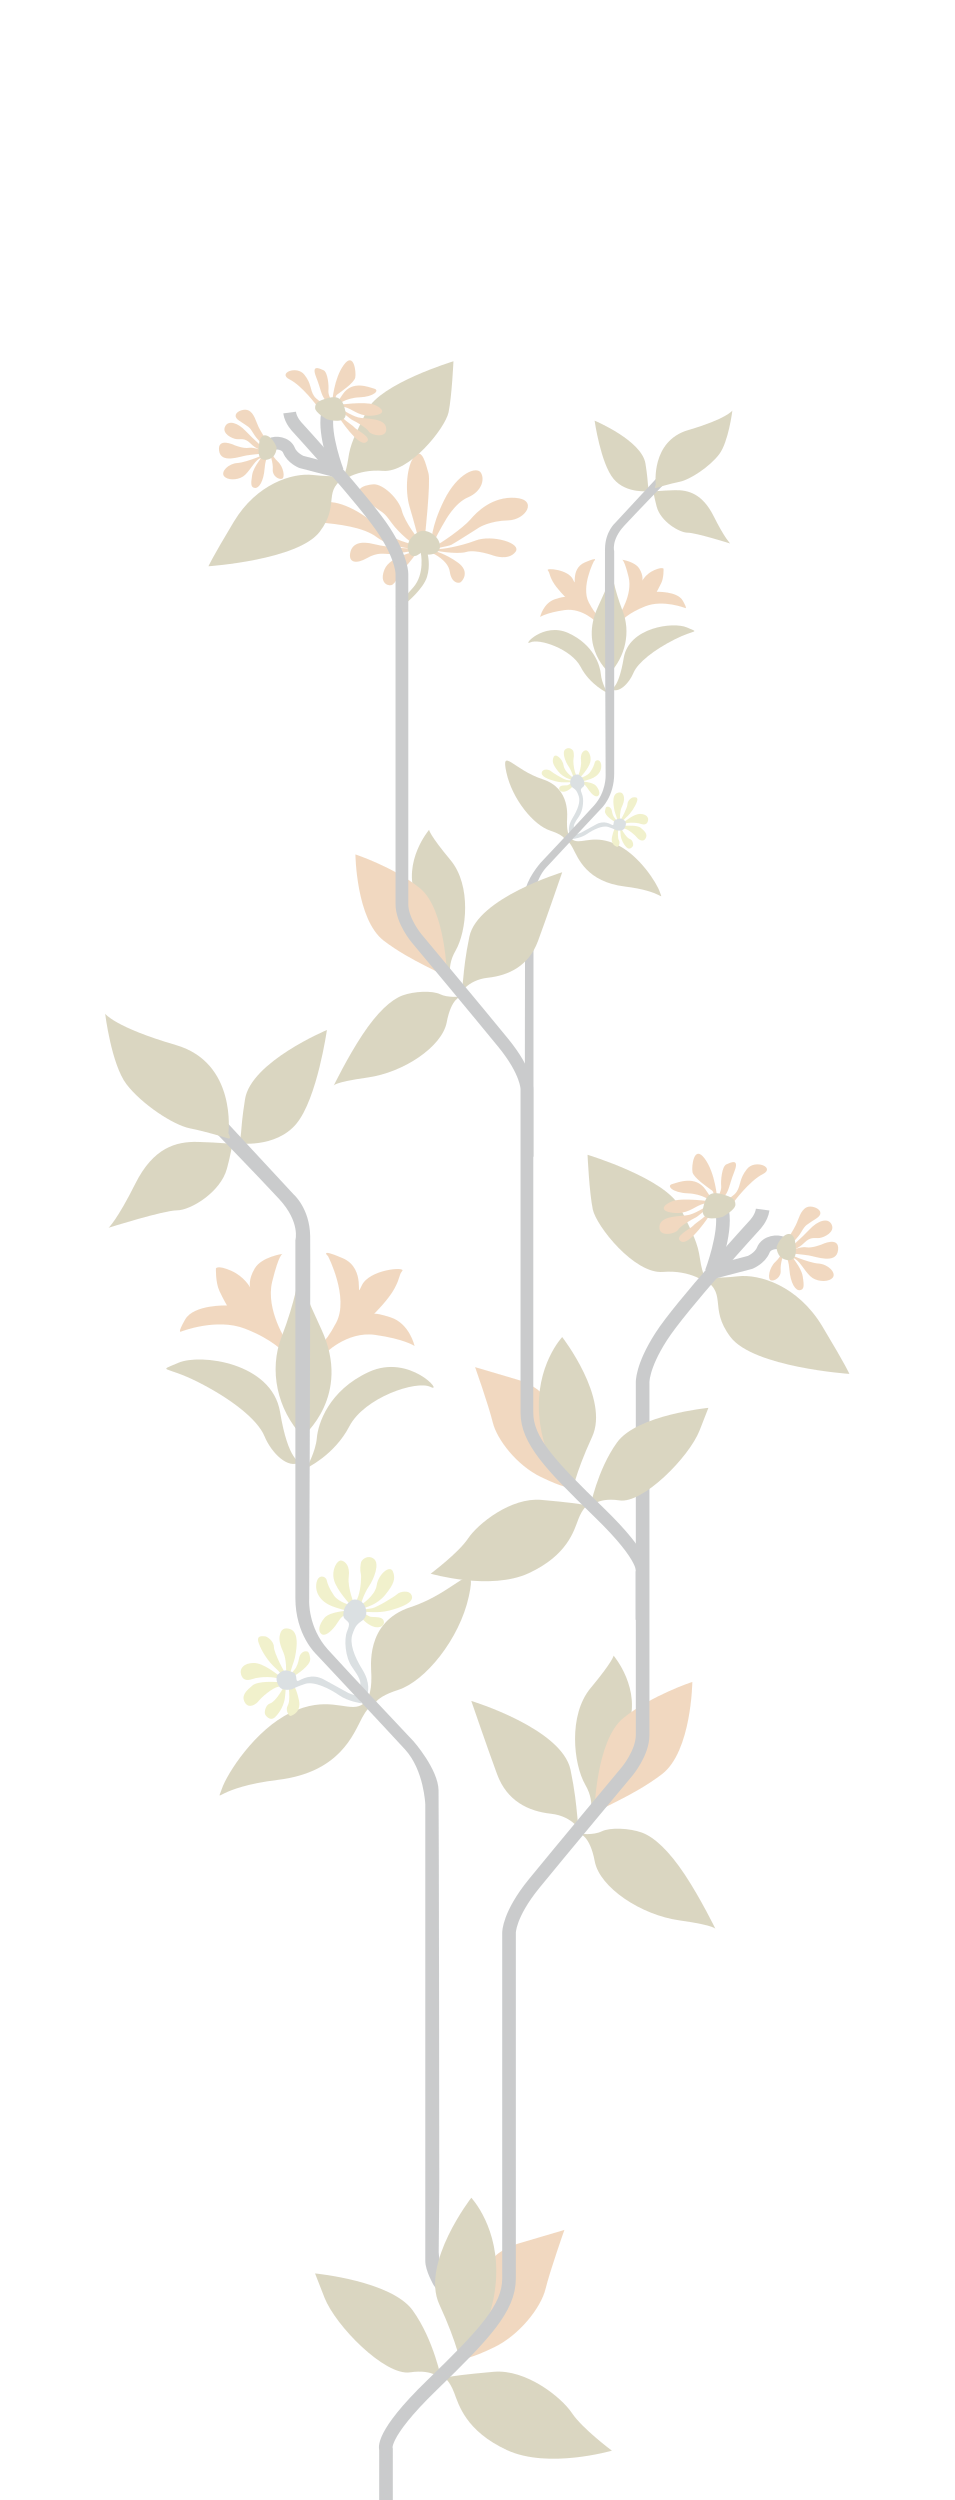
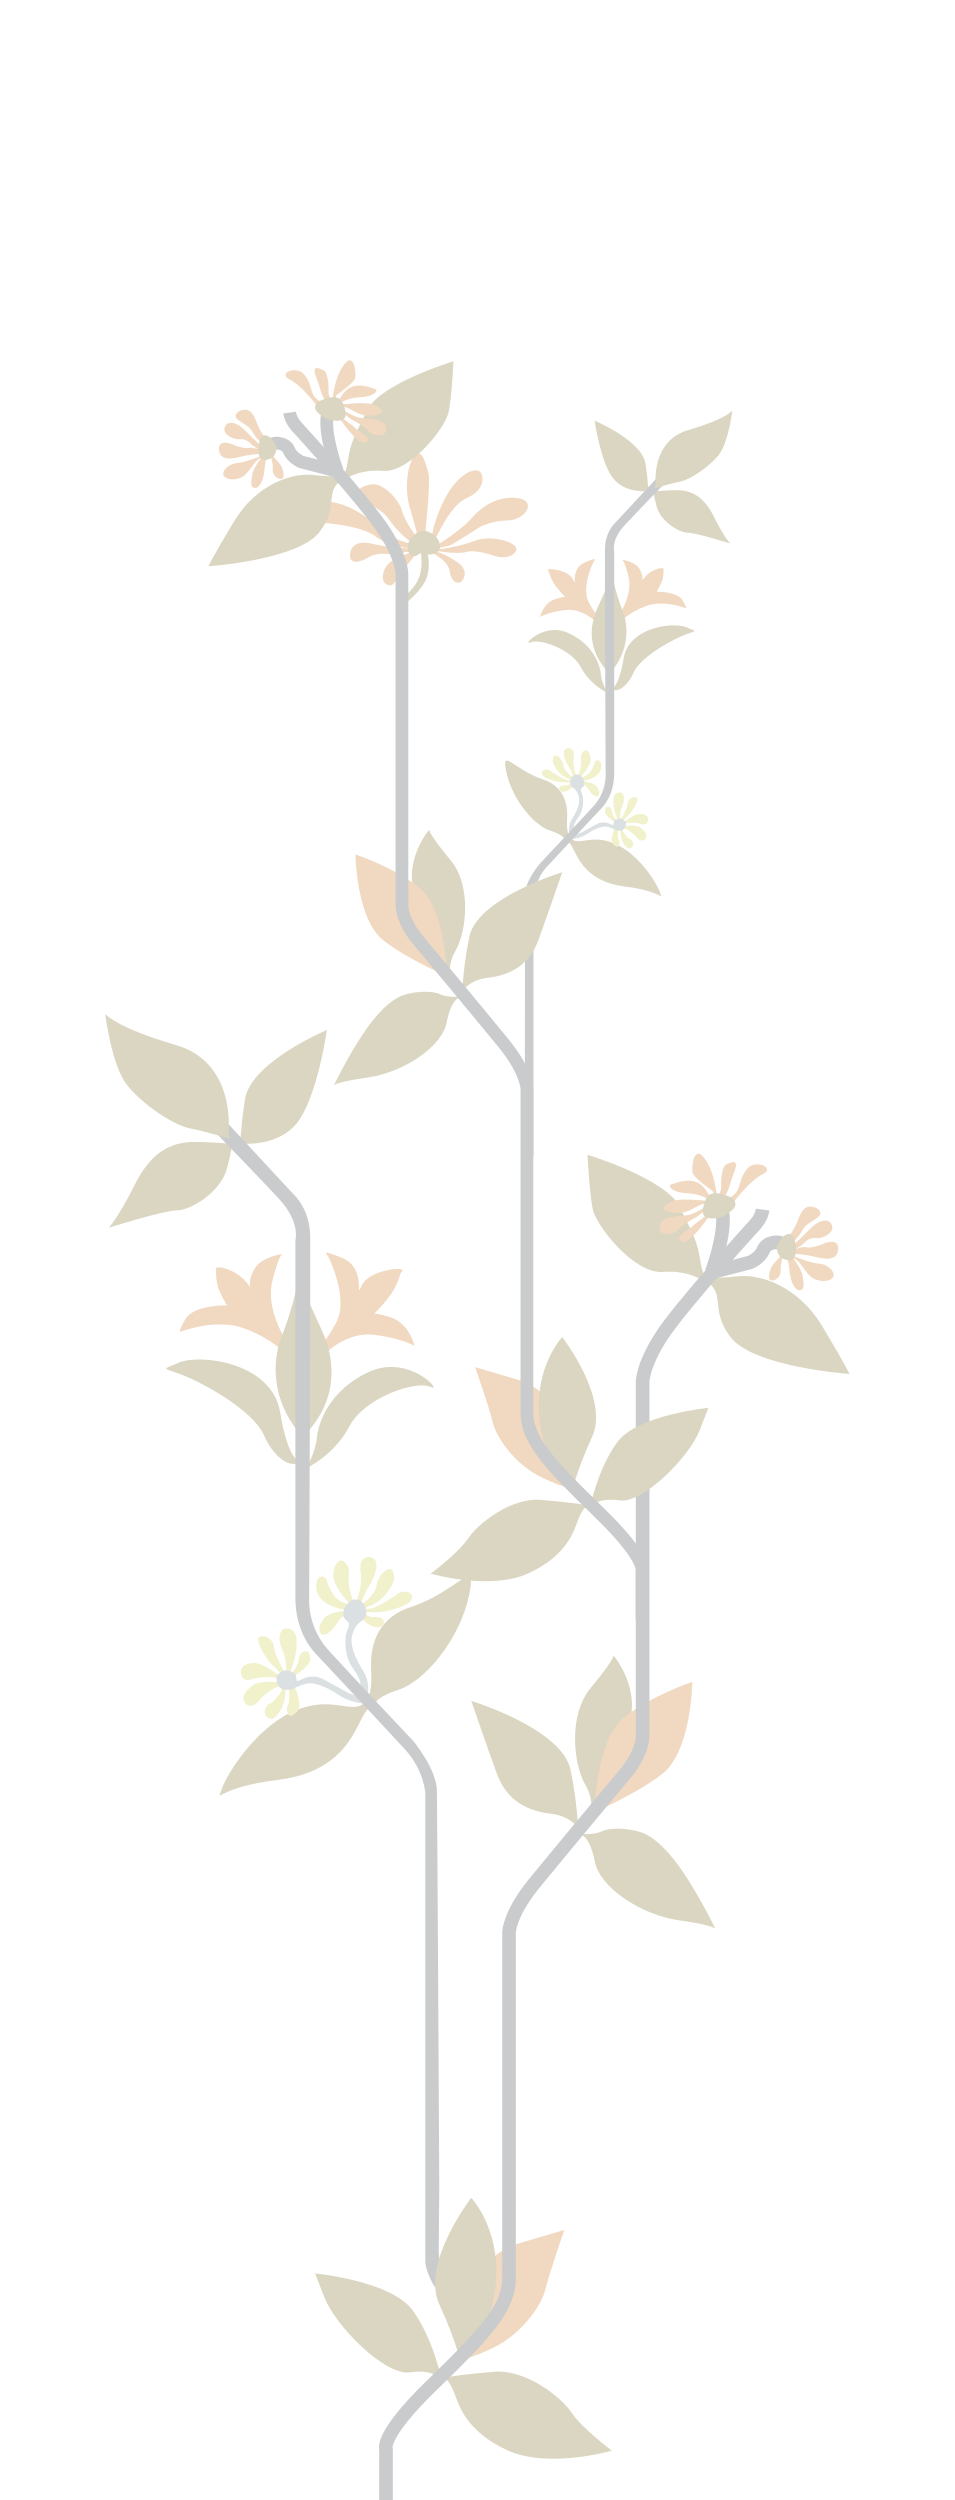
<svg xmlns="http://www.w3.org/2000/svg" width="210mm" height="550mm" viewBox="0 0 210 550" version="1.1" id="svg1">
  <defs id="defs1">
    <clipPath clipPathUnits="userSpaceOnUse" id="clipPath47">
      <rect style="fill:#c86503;fill-opacity:1;stroke:none;stroke-width:4.829;stroke-linejoin:round;stroke-dasharray:none;stroke-opacity:1;paint-order:stroke fill markers" id="rect48" width="144.045" height="275.313" x="-16.802" y="-14.232" />
    </clipPath>
  </defs>
  <g id="layer1">
    <g id="g48" transform="translate(-64.29274,386.0645)" style="opacity:0.25">
      <g id="g17" transform="matrix(-1,0,0,1,161.8122,-159.9144)">
        <path style="fill:#6d5b08;fill-opacity:1;stroke-width:0.5;stroke-linejoin:round;stroke-opacity:0.333;paint-order:stroke fill markers" d="m 15.311,149.598 c 0,0 0.638,-2.041 -5.359,-3.955 -5.997,-1.914 -13.524,-11.228 -15.566,-20.542 -2.041,-9.314 2.552,-1.021 12.759,2.297 10.207,3.317 8.676,13.397 8.676,15.055 0,1.659 -0.128,5.869 2.807,6.762 2.935,0.893 7.145,-2.297 14.928,1.403 7.783,3.7 14.035,13.397 15.183,16.842 1.148,3.445 1.276,-0.383 -12.376,-2.041 -13.652,-1.659 -16.587,-10.079 -18.5,-13.652 -1.914,-3.572 -2.552,-2.169 -2.552,-2.169 z" id="path6" />
        <path style="fill:#c9c632;fill-opacity:1;stroke-width:0.5;stroke-linejoin:round;stroke-opacity:0.333;paint-order:stroke fill markers" d="m 18.054,129.742 c 0,0 -1.659,2.041 -3.445,2.105 -1.786,0.064 -1.882,-1.467 -1.085,-1.946 0.797,-0.478 2.169,-0.159 2.711,-0.447 0.542,-0.287 1.244,-0.606 1.053,-0.893 -0.191,-0.287 -2.743,0.319 -5.518,-0.415 -2.775,-0.734 -5.327,-1.786 -4.848,-3.222 0.478,-1.435 2.679,-0.893 3.19,-0.383 0.51,0.51 4.497,2.935 5.55,3.126 1.053,0.191 1.946,0.351 2.137,0.032 0.191,-0.319 -0.415,-0.128 -0.415,-0.128 0,0 -2.775,-0.574 -4.625,-2.871 -1.85,-2.297 -2.328,-3.509 -1.691,-5.104 0.638,-1.595 3.222,0.574 3.572,2.998 0.351,2.424 3.541,4.37 3.541,4.37 0,0 -0.638,-2.392 -1.818,-4.115 -1.18,-1.722 -2.424,-5.072 -1.085,-6.06 1.34,-0.989 2.647,0.159 2.807,0.766 0.159,0.606 0.255,1.818 0.064,2.456 -0.191,0.638 0,3.413 0.542,4.976 0.542,1.563 0.797,2.073 0.797,2.073 0,0 1.627,-3.828 1.308,-6.284 -0.319,-2.456 0.766,-3.477 1.659,-3.604 0.893,-0.128 2.169,1.978 1.595,4.242 -0.574,2.265 -3.732,5.614 -3.732,5.614 0,0 2.711,-0.67 3.732,-2.169 1.021,-1.499 1.403,-2.52 1.595,-3.381 0.191,-0.861 1.818,-1.403 2.233,0.51 0.415,1.914 -0.574,4.179 -3.604,5.295 -3.03,1.116 -3.86,0.893 -3.86,0.893 0,0 4.497,0.064 5.773,1.659 1.276,1.595 1.372,2.935 0.606,3.509 -0.766,0.574 -2.105,-0.51 -3.126,-1.914 -1.021,-1.403 -1.18,-2.265 -2.935,-2.424 -1.754,-0.159 -2.679,0.734 -2.679,0.734 z" id="path5" />
        <path style="fill:#6f828c;fill-opacity:1;stroke-width:0.5;stroke-linejoin:round;stroke-opacity:0.333;paint-order:stroke fill markers" d="m 16.645,146.335 c 0,0 -0.722,-2.165 1.128,-5.142 1.849,-2.977 2.887,-5.819 2.21,-7.804 -0.677,-1.985 -1.083,-2.12 -1.489,-2.526 -0.406,-0.406 -1.895,-0.857 -1.489,-2.932 0.406,-2.075 2.436,-2.571 3.293,-1.94 0.857,0.632 1.534,1.398 1.669,2.707 0.135,1.308 -0.451,1.353 -0.812,1.759 -0.361,0.406 -0.722,0.496 0,2.255 0.722,1.759 0.451,5.729 -1.128,7.939 -1.579,2.21 -1.985,3.248 -1.714,4.015 0.271,0.767 -1.669,1.669 -1.669,1.669 z" id="path4" />
        <path style="fill:#c9c632;fill-opacity:1;stroke-width:0.5;stroke-linejoin:round;stroke-opacity:0.333;paint-order:stroke fill markers" d="m 32.569,142.41 c 0,0 -3.519,-2.12 -3.293,-3.699 0.226,-1.579 0.541,-1.579 1.038,-1.579 0.496,0 1.218,0.496 1.398,1.489 0.18,0.992 0.496,1.985 1.038,2.571 0.541,0.586 0.541,0.947 0.812,0.767 0.271,-0.18 -0.767,-2.571 -0.902,-3.338 -0.135,-0.767 -1.308,-5.548 0.992,-6.36 2.301,-0.812 2.391,1.624 2.391,2.165 0,0.541 -0.226,1.579 -0.857,2.932 -0.632,1.353 -0.722,4.285 -0.541,4.556 0.18,0.271 2.616,-4.466 2.616,-5.729 0,-1.263 1.489,-2.346 1.985,-2.346 0.496,0 1.985,-0.361 1.353,1.489 -0.632,1.849 -2.12,4.105 -3.744,5.548 -1.624,1.444 -1.038,1.624 -0.677,1.534 0.361,-0.09 3.293,-2.752 5.594,-2.707 2.301,0.045 2.797,1.353 2.797,1.895 0,0.541 -0.271,2.436 -2.481,1.669 -2.21,-0.767 -5.323,-0.406 -5.729,-0.135 -0.406,0.271 -0.135,0.767 0.18,0.767 0.316,0 4.195,-0.316 5.458,0.767 1.263,1.083 2.526,2.165 1.669,3.699 -0.857,1.534 -2.481,0.451 -3.067,-0.316 -0.586,-0.767 -2.977,-2.887 -4.33,-3.113 -1.353,-0.226 -1.308,-0.271 -0.992,0.361 0.316,0.632 1.759,2.977 2.797,3.293 1.038,0.316 1.263,1.804 1.173,2.255 -0.09,0.451 -1.173,1.804 -2.255,0.767 -1.083,-1.038 -1.985,-2.752 -2.165,-4.33 -0.18,-1.579 -0.135,-2.255 -0.226,-2.571 -0.09,-0.316 -0.541,-0.271 -0.632,0.586 -0.09,0.857 -0.271,2.932 0.271,3.834 0.541,0.902 -0.226,2.391 -0.722,2.21 -0.496,-0.18 -2.301,-0.902 -1.759,-3.473 0.541,-2.571 1.218,-3.338 1.218,-3.338 z" id="path3" />
        <path style="fill:#6f828c;fill-opacity:1;stroke-width:0.5;stroke-linejoin:round;stroke-opacity:0.333;paint-order:stroke fill markers" d="m 17.931,148.59 c 0,0 2.932,-0.361 5.007,-1.804 2.075,-1.444 5.458,-3.113 7.443,-2.481 1.985,0.632 2.842,1.173 2.842,1.173 0,0 2.075,0.541 2.842,-0.541 0.767,-1.083 0.767,-2.346 0.316,-2.707 -0.451,-0.361 -1.128,-1.218 -2.481,-0.767 -1.353,0.451 -1.218,0.451 -1.444,0.947 -0.226,0.496 0,1.443 -0.586,1.218 -0.586,-0.226 -2.842,-1.804 -5.639,-0.271 -2.797,1.534 -5.323,2.932 -5.323,2.932 0,0 -1.083,0.496 -1.579,0.496 -0.496,0 -1.398,1.804 -1.398,1.804 z" id="path2" />
        <path style="fill:#c86503;fill-opacity:1;stroke-width:0.5;stroke-linejoin:round;stroke-opacity:0.333;paint-order:stroke fill markers" d="m 34.321,69.217 c 0,0 4.848,-7.145 3.317,-13.397 -1.531,-6.252 -2.297,-6.124 -2.297,-6.124 0,0 4.593,0.638 6.124,3.19 1.531,2.552 1.021,4.21 1.021,4.21 0,0 1.276,-2.424 4.21,-3.7 2.935,-1.276 3.317,-0.51 3.317,-0.51 0,0 0.128,3.062 -0.766,4.976 -0.893,1.914 -1.659,3.19 -1.659,3.19 0,0 7.273,-0.255 9.186,3.062 1.914,3.317 0.893,2.679 0.893,2.679 0,0 -7.783,-3.062 -14.035,-0.638 -6.252,2.424 -8.548,5.231 -8.548,5.231 z" id="path11" />
        <path style="fill:#c86503;fill-opacity:1;stroke-width:0.5;stroke-linejoin:round;stroke-opacity:0.333;paint-order:stroke fill markers" d="m 26.344,71.949 c 0,0 -4.962,-5.323 -11.368,-4.421 -6.406,0.902 -8.661,2.436 -8.661,2.436 0,0 1.083,-4.962 5.323,-6.315 4.24,-1.353 3.789,-0.541 3.789,-0.541 0,0 -3.338,-3.248 -4.691,-5.774 -1.353,-2.526 -0.902,-2.887 -1.714,-3.879 -0.812,-0.992 7.308,-0.361 8.932,3.248 1.624,3.609 -1.263,-3.699 4.15,-6.045 5.413,-2.346 3.248,-0.451 3.248,-0.451 0,0 -4.691,9.112 -1.804,14.615 2.887,5.503 4.15,5.052 4.15,5.052 z" id="path10" />
        <path style="fill:#6d5b08;fill-opacity:1;stroke-width:0.5;stroke-linejoin:round;stroke-opacity:0.333;paint-order:stroke fill markers" d="m 30.945,89.903 c 0,0 -10.916,-8.932 -4.15,-23.547 6.766,-14.615 4.782,-12.45 4.782,-12.45 0,0 1.083,6.586 3.97,13.984 2.887,7.398 0.992,16.059 -4.601,22.013 z" id="path9" />
        <path style="fill:#6d5b08;fill-opacity:1;stroke-width:0.5;stroke-linejoin:round;stroke-opacity:0.333;paint-order:stroke fill markers" d="m 31.486,95.497 c 0,0 2.616,-0.09 4.421,-11.007 1.804,-10.916 17.593,-12.901 22.374,-10.826 4.782,2.075 2.977,0.541 -4.33,4.24 -7.308,3.699 -13.082,8.21 -14.615,11.909 -1.534,3.699 -5.233,7.398 -7.849,5.684 z" id="path8" />
        <path style="fill:#6d5b08;fill-opacity:1;stroke-width:0.5;stroke-linejoin:round;stroke-opacity:0.333;paint-order:stroke fill markers" d="m 30.111,96.84 c 0,0 -6.124,-2.807 -9.442,-9.186 C 17.352,81.274 5.869,77.446 2.807,78.977 -0.255,80.508 7.4,71.577 16.331,75.66 c 8.931,4.083 11.228,11.483 11.483,14.545 0.255,3.062 2.297,6.635 2.297,6.635 z" id="path7" />
        <path style="fill:#6d5b08;fill-opacity:1;stroke-width:0.366;stroke-linejoin:round;stroke-opacity:0.333;paint-order:stroke fill markers" d="m 45.294,25.368 c 0,0 -8.4,1.213 -12.974,-4.294 C 27.746,15.567 25.599,0.447 25.599,0.447 c 0,0 16.708,7 18.014,15.214 1.307,8.214 0.467,8.214 1.68,9.707 z" id="path12" />
        <path style="fill:#6d5b08;fill-opacity:1;stroke-width:0.5;stroke-linejoin:round;stroke-opacity:0.333;paint-order:stroke fill markers" d="m 45.677,25.581 c 0,0 3.445,-0.383 8.293,-0.51 4.848,-0.128 9.824,1.276 13.78,9.186 3.955,7.91 5.869,9.697 5.869,9.697 0,0 -12.121,-3.828 -15.055,-3.828 -2.935,0 -9.569,-3.955 -10.973,-9.186 -1.403,-5.231 -0.51,-3.955 -1.914,-5.359 z" id="path13" />
-         <path style="fill:#2a3135;stroke-width:0.5;stroke-linejoin:round;stroke-opacity:0.333;paint-order:stroke fill markers" d="M 47.463,20.925 32.918,36.618 c 0,0 -3.541,3.062 -3.636,9.186 -0.096,6.124 0.223,80.221 0.223,80.221 0,0 0.255,5.869 -4.115,10.717 -4.37,4.848 -18.849,20.192 -18.849,20.192 0,0 -5.413,6.135 -5.503,10.781 -0.09,4.646 -0.16,87.588 -0.16,87.588 l 0.128,14.067 c 0,0 -0.255,3.826 -1.005,4.846 -0.665,0.905 -3.464,4.901 -3.464,4.901 l -0.18,0.016 -0.049,5.384 5.812,-7.931 c 0,0 1.837,-3.138 1.837,-5.333 V 170.841 c 0,0 0.255,-7.528 4.466,-12.121 4.21,-4.593 19.521,-20.925 19.521,-20.925 0,0 4.593,-4.21 4.593,-12.376 V 46.697 c 0,0 -1.148,-3.955 3.572,-9.059 4.721,-5.104 13.78,-14.418 13.78,-14.418 z" id="path1" />
+         <path style="fill:#2a3135;stroke-width:0.5;stroke-linejoin:round;stroke-opacity:0.333;paint-order:stroke fill markers" d="M 47.463,20.925 32.918,36.618 c 0,0 -3.541,3.062 -3.636,9.186 -0.096,6.124 0.223,80.221 0.223,80.221 0,0 0.255,5.869 -4.115,10.717 -4.37,4.848 -18.849,20.192 -18.849,20.192 0,0 -5.052,6.135 -5.142,10.781 -0.09,4.646 -0.521,87.588 -0.521,87.588 l 0.128,14.067 c 0,0 -0.255,3.826 -1.005,4.846 -0.665,0.905 -3.464,4.901 -3.464,4.901 l -0.18,0.016 -0.049,5.384 5.812,-7.931 c 0,0 1.837,-3.138 1.837,-5.333 V 168.315 c 0,0 0.255,-5.002 4.466,-9.595 4.21,-4.593 19.521,-20.925 19.521,-20.925 0,0 4.593,-4.21 4.593,-12.376 V 46.697 c 0,0 -1.148,-3.955 3.572,-9.059 4.721,-5.104 13.78,-14.418 13.78,-14.418 z" id="path1" />
        <path style="fill:#6d5b08;fill-opacity:1;stroke-width:0.415;stroke-linejoin:round;stroke-opacity:0.333;paint-order:stroke fill markers" d="m 47.268,23.145 c 0,0 -1.907,-15.466 11.546,-19.385 13.453,-3.919 15.572,-6.885 15.572,-6.885 0,0 -1.377,11.123 -4.661,15.466 -3.284,4.343 -10.275,9.004 -13.983,9.746 -3.708,0.742 -7.733,2.013 -8.474,2.225 -0.742,0.212 0,-1.165 0,-1.165 z" id="path14" />
      </g>
      <g id="g17-3" transform="matrix(0.6213109,0,0,0.6213109,212.5163,-19.47651)">
        <g id="g47" transform="translate(-53.62427,-441.5227)" clip-path="url(#clipPath47)">
          <path style="fill:#6d5b08;fill-opacity:1;stroke-width:0.5;stroke-linejoin:round;stroke-opacity:0.333;paint-order:stroke fill markers" d="m 15.311,149.598 c 0,0 0.638,-2.041 -5.359,-3.955 -5.997,-1.914 -13.524,-11.228 -15.566,-20.542 -2.041,-9.314 2.552,-1.021 12.759,2.297 10.207,3.317 8.676,13.397 8.676,15.055 0,1.659 -0.128,5.869 2.807,6.762 2.935,0.893 7.145,-2.297 14.928,1.403 7.783,3.7 14.035,13.397 15.183,16.842 1.148,3.445 1.276,-0.383 -12.376,-2.041 -13.652,-1.659 -16.587,-10.079 -18.5,-13.652 -1.914,-3.572 -2.552,-2.169 -2.552,-2.169 z" id="path6-8" />
          <path style="fill:#c9c632;fill-opacity:1;stroke-width:0.5;stroke-linejoin:round;stroke-opacity:0.333;paint-order:stroke fill markers" d="m 18.054,129.742 c 0,0 -1.659,2.041 -3.445,2.105 -1.786,0.064 -1.882,-1.467 -1.085,-1.946 0.797,-0.478 2.169,-0.159 2.711,-0.447 0.542,-0.287 1.244,-0.606 1.053,-0.893 -0.191,-0.287 -2.743,0.319 -5.518,-0.415 -2.775,-0.734 -5.327,-1.786 -4.848,-3.222 0.478,-1.435 2.679,-0.893 3.19,-0.383 0.51,0.51 4.497,2.935 5.55,3.126 1.053,0.191 1.946,0.351 2.137,0.032 0.191,-0.319 -0.415,-0.128 -0.415,-0.128 0,0 -2.775,-0.574 -4.625,-2.871 -1.85,-2.297 -2.328,-3.509 -1.691,-5.104 0.638,-1.595 3.222,0.574 3.572,2.998 0.351,2.424 3.541,4.37 3.541,4.37 0,0 -0.638,-2.392 -1.818,-4.115 -1.18,-1.722 -2.424,-5.072 -1.085,-6.06 1.34,-0.989 2.647,0.159 2.807,0.766 0.159,0.606 0.255,1.818 0.064,2.456 -0.191,0.638 0,3.413 0.542,4.976 0.542,1.563 0.797,2.073 0.797,2.073 0,0 1.627,-3.828 1.308,-6.284 -0.319,-2.456 0.766,-3.477 1.659,-3.604 0.893,-0.128 2.169,1.978 1.595,4.242 -0.574,2.265 -3.732,5.614 -3.732,5.614 0,0 2.711,-0.67 3.732,-2.169 1.021,-1.499 1.403,-2.52 1.595,-3.381 0.191,-0.861 1.818,-1.403 2.233,0.51 0.415,1.914 -0.574,4.179 -3.604,5.295 -3.03,1.116 -3.86,0.893 -3.86,0.893 0,0 4.497,0.064 5.773,1.659 1.276,1.595 1.372,2.935 0.606,3.509 -0.766,0.574 -2.105,-0.51 -3.126,-1.914 -1.021,-1.403 -1.18,-2.265 -2.935,-2.424 -1.754,-0.159 -2.679,0.734 -2.679,0.734 z" id="path5-5" />
          <path style="fill:#6f828c;fill-opacity:1;stroke-width:0.5;stroke-linejoin:round;stroke-opacity:0.333;paint-order:stroke fill markers" d="m 16.645,146.335 c 0,0 -0.722,-2.165 1.128,-5.142 1.849,-2.977 2.887,-5.819 2.21,-7.804 -0.677,-1.985 -1.083,-2.12 -1.489,-2.526 -0.406,-0.406 -1.895,-0.857 -1.489,-2.932 0.406,-2.075 2.436,-2.571 3.293,-1.94 0.857,0.632 1.534,1.398 1.669,2.707 0.135,1.308 -0.451,1.353 -0.812,1.759 -0.361,0.406 -0.722,0.496 0,2.255 0.722,1.759 0.451,5.729 -1.128,7.939 -1.579,2.21 -1.985,3.248 -1.714,4.015 0.271,0.767 -1.669,1.669 -1.669,1.669 z" id="path4-6" />
          <path style="fill:#c9c632;fill-opacity:1;stroke-width:0.5;stroke-linejoin:round;stroke-opacity:0.333;paint-order:stroke fill markers" d="m 32.569,142.41 c 0,0 -3.519,-2.12 -3.293,-3.699 0.226,-1.579 0.541,-1.579 1.038,-1.579 0.496,0 1.218,0.496 1.398,1.489 0.18,0.992 0.496,1.985 1.038,2.571 0.541,0.586 0.541,0.947 0.812,0.767 0.271,-0.18 -0.767,-2.571 -0.902,-3.338 -0.135,-0.767 -1.308,-5.548 0.992,-6.36 2.301,-0.812 2.391,1.624 2.391,2.165 0,0.541 -0.226,1.579 -0.857,2.932 -0.632,1.353 -0.722,4.285 -0.541,4.556 0.18,0.271 2.616,-4.466 2.616,-5.729 0,-1.263 1.489,-2.346 1.985,-2.346 0.496,0 1.985,-0.361 1.353,1.489 -0.632,1.849 -2.12,4.105 -3.744,5.548 -1.624,1.444 -1.038,1.624 -0.677,1.534 0.361,-0.09 3.293,-2.752 5.594,-2.707 2.301,0.045 2.797,1.353 2.797,1.895 0,0.541 -0.271,2.436 -2.481,1.669 -2.21,-0.767 -5.323,-0.406 -5.729,-0.135 -0.406,0.271 -0.135,0.767 0.18,0.767 0.316,0 4.195,-0.316 5.458,0.767 1.263,1.083 2.526,2.165 1.669,3.699 -0.857,1.534 -2.481,0.451 -3.067,-0.316 -0.586,-0.767 -2.977,-2.887 -4.33,-3.113 -1.353,-0.226 -1.308,-0.271 -0.992,0.361 0.316,0.632 1.759,2.977 2.797,3.293 1.038,0.316 1.263,1.804 1.173,2.255 -0.09,0.451 -1.173,1.804 -2.255,0.767 -1.083,-1.038 -1.985,-2.752 -2.165,-4.33 -0.18,-1.579 -0.135,-2.255 -0.226,-2.571 -0.09,-0.316 -0.541,-0.271 -0.632,0.586 -0.09,0.857 -0.271,2.932 0.271,3.834 0.541,0.902 -0.226,2.391 -0.722,2.21 -0.496,-0.18 -2.301,-0.902 -1.759,-3.473 0.541,-2.571 1.218,-3.338 1.218,-3.338 z" id="path3-1" />
          <path style="fill:#6f828c;fill-opacity:1;stroke-width:0.5;stroke-linejoin:round;stroke-opacity:0.333;paint-order:stroke fill markers" d="m 17.931,148.59 c 0,0 2.932,-0.361 5.007,-1.804 2.075,-1.444 5.458,-3.113 7.443,-2.481 1.985,0.632 2.842,1.173 2.842,1.173 0,0 2.075,0.541 2.842,-0.541 0.767,-1.083 0.767,-2.346 0.316,-2.707 -0.451,-0.361 -1.128,-1.218 -2.481,-0.767 -1.353,0.451 -1.218,0.451 -1.444,0.947 -0.226,0.496 0,1.443 -0.586,1.218 -0.586,-0.226 -2.842,-1.804 -5.639,-0.271 -2.797,1.534 -5.323,2.932 -5.323,2.932 0,0 -1.083,0.496 -1.579,0.496 -0.496,0 -1.398,1.804 -1.398,1.804 z" id="path2-1" />
          <path style="fill:#c86503;fill-opacity:1;stroke-width:0.5;stroke-linejoin:round;stroke-opacity:0.333;paint-order:stroke fill markers" d="m 34.321,69.217 c 0,0 4.848,-7.145 3.317,-13.397 -1.531,-6.252 -2.297,-6.124 -2.297,-6.124 0,0 4.593,0.638 6.124,3.19 1.531,2.552 1.021,4.21 1.021,4.21 0,0 1.276,-2.424 4.21,-3.7 2.935,-1.276 3.317,-0.51 3.317,-0.51 0,0 0.128,3.062 -0.766,4.976 -0.893,1.914 -1.659,3.19 -1.659,3.19 0,0 7.273,-0.255 9.186,3.062 1.914,3.317 0.893,2.679 0.893,2.679 0,0 -7.783,-3.062 -14.035,-0.638 -6.252,2.424 -8.548,5.231 -8.548,5.231 z" id="path11-5" />
          <path style="fill:#c86503;fill-opacity:1;stroke-width:0.5;stroke-linejoin:round;stroke-opacity:0.333;paint-order:stroke fill markers" d="m 26.344,71.949 c 0,0 -4.962,-5.323 -11.368,-4.421 -6.406,0.902 -8.661,2.436 -8.661,2.436 0,0 1.083,-4.962 5.323,-6.315 4.24,-1.353 3.789,-0.541 3.789,-0.541 0,0 -3.338,-3.248 -4.691,-5.774 -1.353,-2.526 -0.902,-2.887 -1.714,-3.879 -0.812,-0.992 7.308,-0.361 8.932,3.248 1.624,3.609 -1.263,-3.699 4.15,-6.045 5.413,-2.346 3.248,-0.451 3.248,-0.451 0,0 -4.691,9.112 -1.804,14.615 2.887,5.503 4.15,5.052 4.15,5.052 z" id="path10-9" />
          <path style="fill:#6d5b08;fill-opacity:1;stroke-width:0.5;stroke-linejoin:round;stroke-opacity:0.333;paint-order:stroke fill markers" d="m 30.945,89.903 c 0,0 -10.916,-8.932 -4.15,-23.547 6.766,-14.615 4.782,-12.45 4.782,-12.45 0,0 1.083,6.586 3.97,13.984 2.887,7.398 0.992,16.059 -4.601,22.013 z" id="path9-8" />
          <path style="fill:#6d5b08;fill-opacity:1;stroke-width:0.5;stroke-linejoin:round;stroke-opacity:0.333;paint-order:stroke fill markers" d="m 31.486,95.497 c 0,0 2.616,-0.09 4.421,-11.007 1.804,-10.916 17.593,-12.901 22.374,-10.826 4.782,2.075 2.977,0.541 -4.33,4.24 -7.308,3.699 -13.082,8.21 -14.615,11.909 -1.534,3.699 -5.233,7.398 -7.849,5.684 z" id="path8-4" />
          <path style="fill:#6d5b08;fill-opacity:1;stroke-width:0.5;stroke-linejoin:round;stroke-opacity:0.333;paint-order:stroke fill markers" d="m 30.111,96.84 c 0,0 -6.124,-2.807 -9.442,-9.186 C 17.352,81.274 5.869,77.446 2.807,78.977 -0.255,80.508 7.4,71.577 16.331,75.66 c 8.931,4.083 11.228,11.483 11.483,14.545 0.255,3.062 2.297,6.635 2.297,6.635 z" id="path7-8" />
          <path style="fill:#6d5b08;fill-opacity:1;stroke-width:0.366;stroke-linejoin:round;stroke-opacity:0.333;paint-order:stroke fill markers" d="m 45.294,25.368 c 0,0 -8.4,1.213 -12.974,-4.294 C 27.746,15.567 25.599,0.447 25.599,0.447 c 0,0 16.708,7 18.014,15.214 1.307,8.214 0.467,8.214 1.68,9.707 z" id="path12-1" />
          <path style="fill:#6d5b08;fill-opacity:1;stroke-width:0.5;stroke-linejoin:round;stroke-opacity:0.333;paint-order:stroke fill markers" d="m 45.677,25.581 c 0,0 3.445,-0.383 8.293,-0.51 4.848,-0.128 9.824,1.276 13.78,9.186 3.955,7.91 5.869,9.697 5.869,9.697 0,0 -12.121,-3.828 -15.055,-3.828 -2.935,0 -9.569,-3.955 -10.973,-9.186 -1.403,-5.231 -0.51,-3.955 -1.914,-5.359 z" id="path13-0" />
          <path style="fill:#2a3135;stroke-width:0.5;stroke-linejoin:round;stroke-opacity:0.333;paint-order:stroke fill markers" d="M 47.463,20.925 32.918,36.618 c 0,0 -3.541,3.062 -3.636,9.186 -0.096,6.124 0.223,80.221 0.223,80.221 0,0 0.255,5.869 -4.115,10.717 -4.37,4.848 -18.849,20.192 -18.849,20.192 0,0 -5.413,6.135 -5.503,10.781 -0.09,4.646 -0.16,87.588 -0.16,87.588 l 0.128,14.067 c 0,0 -0.255,3.826 -1.005,4.846 -0.665,0.905 -3.464,4.901 -3.464,4.901 l -0.18,0.016 -0.049,5.384 5.812,-7.931 c 0,0 1.837,-3.138 1.837,-5.333 V 170.841 c 0,0 0.255,-7.528 4.466,-12.121 4.21,-4.593 19.521,-20.925 19.521,-20.925 0,0 4.593,-4.21 4.593,-12.376 V 46.697 c 0,0 -1.148,-3.955 3.572,-9.059 4.721,-5.104 13.78,-14.418 13.78,-14.418 z" id="path1-3" />
          <path style="fill:#6d5b08;fill-opacity:1;stroke-width:0.415;stroke-linejoin:round;stroke-opacity:0.333;paint-order:stroke fill markers" d="m 47.268,23.145 c 0,0 -1.907,-15.466 11.546,-19.385 13.453,-3.919 15.572,-6.885 15.572,-6.885 0,0 -1.377,11.123 -4.661,15.466 -3.284,4.343 -10.275,9.004 -13.983,9.746 -3.708,0.742 -7.733,2.013 -8.474,2.225 -0.742,0.212 0,-1.165 0,-1.165 z" id="path14-0" />
        </g>
      </g>
      <path style="fill:#c86503;fill-opacity:1;stroke:none;stroke-width:3;stroke-linejoin:round;stroke-dasharray:none;stroke-opacity:1;paint-order:stroke fill markers" d="m 159.458,-264.36 c 0,0 3.428,1.534 3.789,4.06 0.361,2.526 1.895,2.616 2.346,2.346 0.451,-0.271 2.165,-2.346 -0.541,-4.33 -2.707,-1.985 -5.503,-2.707 -5.503,-2.707 0,0 5.233,0.992 7.308,0.361 2.075,-0.632 6.045,0.812 6.045,0.812 0,0 3.248,1.173 4.782,-0.812 1.534,-1.985 -5.233,-3.879 -8.751,-2.526 -3.519,1.353 -7.755,2.01 -8.616,1.882 -0.861,-0.128 2.52,-0.542 3.317,-0.957 0.797,-0.415 6.111,-3.812 6.111,-3.812 0,0 2.346,-1.444 6.315,-1.534 3.97,-0.09 6.676,-4.601 1.624,-4.962 -5.052,-0.361 -8.481,3.067 -9.924,4.782 -1.444,1.714 -6.766,5.503 -7.939,5.864 -1.173,0.361 2.255,-5.323 2.255,-5.323 0,0 2.165,-4.15 5.142,-5.413 2.977,-1.263 3.789,-3.879 2.887,-5.413 -0.902,-1.534 -5.142,0 -8.12,6.045 -2.977,6.045 -2.797,9.383 -2.797,9.383 l -1.444,-1.083 c 0,0 1.353,-12.45 0.812,-14.255 -0.541,-1.804 -1.353,-5.774 -3.067,-3.789 -1.714,1.985 -2.165,7.578 -1.083,11.187 1.083,3.609 1.985,7.217 1.985,7.217 0,0 -3.067,-3.879 -3.699,-6.406 -0.632,-2.526 -4.15,-5.954 -6.315,-5.774 -2.165,0.18 -5.052,1.173 -1.263,3.879 3.789,2.707 3.428,1.985 5.323,4.601 1.895,2.616 4.962,4.782 4.962,4.782 0,0 -5.052,-0.902 -8.21,-4.06 -3.158,-3.158 -9.022,-6.135 -11.728,-5.052 -2.707,1.083 -5.233,3.879 -0.992,4.24 4.24,0.361 9.744,0.992 12.721,3.248 2.977,2.255 7.849,2.526 7.849,2.526 0,0 -5.233,-0.18 -8.39,-0.992 -3.158,-0.812 -4.962,-0.09 -5.323,1.985 -0.361,2.075 1.353,2.436 3.699,1.083 2.346,-1.353 3.789,-0.902 4.872,-0.902 1.083,0 5.052,-0.632 5.052,-0.632 l 0.722,0.09 c 0,0 -5.594,1.083 -6.766,3.879 -1.173,2.797 0.451,3.699 1.444,3.519 0.992,-0.18 1.985,-2.887 3.067,-3.97 1.083,-1.083 2.346,-2.887 2.346,-2.887 0,0 0.632,-1.895 1.895,-0.992 1.263,0.902 1.804,0.812 1.804,0.812 z" id="path29" />
      <path style="fill:#6d5b08;fill-opacity:1;stroke:none;stroke-width:3;stroke-linejoin:round;stroke-dasharray:none;stroke-opacity:1;paint-order:stroke fill markers" d="m 153.935,-253.648 c 0,0 3.445,-2.871 4.274,-5.423 0.829,-2.552 0.191,-4.976 0.191,-4.976 0,0 2.871,0.128 2.679,-2.041 -0.191,-2.169 -2.998,-3.764 -4.593,-2.998 -1.595,0.766 -2.807,2.297 -2.424,4.019 0.383,1.722 1.595,1.403 2.041,1.148 0.447,-0.255 0.766,-0.51 0.766,-0.51 0,0 0.957,4.593 -1.659,7.592 -2.616,2.998 -3.891,4.21 -3.891,4.21 z" id="path28" />
      <g id="g46" transform="translate(352.3978,-144.2613)">
        <path style="fill:#c86503;fill-opacity:1;stroke:none;stroke-width:3;stroke-linejoin:round;stroke-dasharray:none;stroke-opacity:1;paint-order:stroke fill markers" d="m -114.702,30.557 c 0,0 1.021,-1.531 1.659,-2.807 0.638,-1.276 1.021,-3.317 2.424,-3.955 1.403,-0.638 4.466,0.893 2.169,2.424 -2.297,1.531 -2.424,1.403 -3.317,2.935 -0.893,1.531 -2.041,2.424 -2.041,2.424 l -0.638,1.276 c 0,0 2.679,-2.297 4.466,-4.21 1.786,-1.914 4.083,-2.679 4.848,-1.021 0.766,1.659 -1.659,2.807 -2.679,2.935 -1.021,0.128 -1.914,-0.383 -3.317,1.021 -1.403,1.403 -2.552,1.531 -3.062,1.786 -0.51,0.255 2.169,-1.021 3.445,-0.766 1.276,0.255 3.445,-0.638 3.445,-0.638 0,0 3.955,-1.914 3.572,1.276 -0.383,3.19 -4.848,1.403 -6.507,1.148 -1.659,-0.255 -3.572,-0.383 -4.466,-0.51 -0.893,-0.128 4.466,2.169 6.635,2.297 2.169,0.128 3.955,2.041 3.19,3.062 -0.766,1.021 -3.062,1.021 -4.466,0.128 -1.403,-0.893 -2.552,-3.445 -3.828,-4.21 -1.276,-0.766 1.276,1.531 1.659,3.828 0.383,2.297 0.255,2.935 -0.638,3.062 -0.893,0.128 -2.041,-1.403 -2.297,-4.593 -0.255,-3.19 -1.276,-3.317 -1.276,-3.317 0,0 -0.766,2.041 -0.638,3.572 0.128,1.531 -1.403,2.424 -2.169,2.169 -0.766,-0.255 -0.383,-2.807 1.021,-4.083 1.403,-1.276 1.786,-2.935 1.786,-2.935 z" id="path45" />
        <path style="fill:#6d5b08;fill-opacity:1;stroke:none;stroke-width:3;stroke-linejoin:round;stroke-dasharray:none;stroke-opacity:1;paint-order:stroke fill markers" d="m -132.437,40.573 c 0,0 -3.572,-3.062 -9.824,-2.552 -6.252,0.51 -14.673,-10.079 -15.438,-13.78 -0.766,-3.7 -1.148,-11.993 -1.148,-11.993 0,0 17.224,5.231 20.287,11.483 3.062,6.252 3.955,7.91 4.466,11.483 0.51,3.572 1.659,5.359 1.659,5.359 z" id="path39" />
        <path style="fill:#6d5b08;fill-opacity:1;stroke:none;stroke-width:3;stroke-linejoin:round;stroke-dasharray:none;stroke-opacity:1;paint-order:stroke fill markers" d="m -134.078,39.165 c 0,0 3.609,0.361 8.3,-0.18 4.691,-0.541 13.172,1.985 18.585,11.007 5.413,9.022 5.954,10.465 5.954,10.465 0,0 -21.111,-1.444 -26.163,-8.12 -5.052,-6.676 -0.18,-9.744 -6.676,-13.172 z" id="path40" />
        <path style="fill:#6d5b08;fill-opacity:1;stroke:none;stroke-width:3;stroke-linejoin:round;stroke-dasharray:none;stroke-opacity:1;paint-order:stroke fill markers" d="m -158.798,158.614 c 0,0 2.075,-3.248 -0.541,-7.759 -2.616,-4.511 -3.789,-15.337 1.173,-21.292 4.962,-5.954 5.052,-7.127 5.052,-7.127 0,0 6.315,7.398 3.158,15.698 -3.158,8.3 -7.217,18.856 -8.841,20.48 z" id="path37" />
        <path style="fill:#c86503;fill-opacity:1;stroke:none;stroke-width:3;stroke-linejoin:round;stroke-dasharray:none;stroke-opacity:1;paint-order:stroke fill markers" d="m -157.354,157.261 c 0,0 0.271,-16.149 6.406,-21.111 6.135,-4.962 15.157,-7.939 15.157,-7.939 0,0 -0.18,15.337 -6.676,20.299 -6.496,4.962 -14.164,7.669 -14.886,8.751 z" id="path38" />
        <path style="fill:#c86503;fill-opacity:1;stroke:none;stroke-width:3;stroke-linejoin:round;stroke-dasharray:none;stroke-opacity:1;paint-order:stroke fill markers" d="m -184.781,274.861 c 0,0 -2.977,-19.036 10.736,-23.096 13.713,-4.06 10.104,-2.977 10.104,-2.977 0,0 -3.158,8.932 -4.15,12.991 -0.992,4.06 -5.684,10.104 -11.277,12.811 -5.594,2.707 -6.676,2.436 -6.676,2.436 0,0 1.263,-0.902 1.263,-2.165 z" id="path36" />
        <path style="fill:#6d5b08;fill-opacity:1;stroke:none;stroke-width:3;stroke-linejoin:round;stroke-dasharray:none;stroke-opacity:1;paint-order:stroke fill markers" d="m -160.241,161.276 c 0,0 -1.714,-3.519 -6.676,-4.06 -4.962,-0.541 -9.653,-2.797 -11.819,-8.661 -2.165,-5.864 -5.684,-16.149 -5.684,-16.149 0,0 19.938,6.045 21.833,15.157 1.895,9.112 1.173,12.45 2.346,13.713 z" id="path34" />
        <path style="fill:#6d5b08;fill-opacity:1;stroke:none;stroke-width:3;stroke-linejoin:round;stroke-dasharray:none;stroke-opacity:1;paint-order:stroke fill markers" d="m -160.602,161.637 c 0,0 2.255,0.271 3.338,6.045 1.083,5.774 10.195,11.819 18.585,12.991 8.39,1.173 8.029,1.985 8.029,1.985 0,0 -3.248,-6.676 -6.766,-11.999 -3.519,-5.323 -6.766,-8.3 -9.473,-9.293 -2.707,-0.992 -7.037,-1.173 -8.841,-0.271 -1.804,0.902 -4.872,0.541 -4.872,0.541 z" id="path35" />
        <path style="fill:#6d5b08;fill-opacity:1;stroke:none;stroke-width:3;stroke-linejoin:round;stroke-dasharray:none;stroke-opacity:1;paint-order:stroke fill markers" d="m -190.961,281.83 c 0,0 -1.444,-2.526 -6.947,-1.714 -5.503,0.812 -16.375,-10.217 -18.811,-16.442 -2.436,-6.225 -2.075,-5.323 -2.075,-5.323 0,0 16.781,1.624 21.472,8.12 4.691,6.496 6.36,15.36 6.36,15.36 z" id="path31" />
        <path style="fill:#6d5b08;fill-opacity:1;stroke:none;stroke-width:3;stroke-linejoin:round;stroke-dasharray:none;stroke-opacity:1;paint-order:stroke fill markers" d="m -186.766,278.334 c 0,0 -0.541,-4.15 -4.691,-13.172 -4.15,-9.022 7.037,-23.457 7.037,-23.457 0,0 6.315,6.676 5.413,18.405 -0.902,11.728 -7.759,18.224 -7.759,18.224 z" id="path33" />
        <path style="fill:#6d5b08;fill-opacity:1;stroke:none;stroke-width:3;stroke-linejoin:round;stroke-dasharray:none;stroke-opacity:1;paint-order:stroke fill markers" d="m -190.362,281.269 c 0,0 1.148,0.638 2.169,3.317 1.021,2.679 2.552,8.421 11.611,12.631 9.059,4.21 23.094,0.128 23.094,0.128 0,0 -6.507,-4.848 -8.804,-8.293 -2.297,-3.445 -10.079,-9.697 -17.224,-9.059 -7.145,0.638 -8.421,0.893 -10.845,1.276 z" id="path32" />
        <path style="fill:none;fill-opacity:1;stroke:#2a3135;stroke-width:3;stroke-linejoin:round;stroke-dasharray:none;stroke-opacity:1;paint-order:stroke fill markers" d="m -203.185,308.197 v -11.187 c 0,0 -1.443,-2.887 10.104,-14.074 11.548,-11.187 16.961,-16.961 16.961,-23.457 0,-6.496 0,-76.07 0,-76.07 0,0 -0.08,-3.955 5.534,-10.845 5.614,-6.89 20.414,-24.625 20.414,-24.625 0,0 3.445,-4.083 3.445,-8.038 0,-3.955 0,-77.446 0,-77.446 0,0 -0.255,-3.445 4.083,-10.207 4.338,-6.762 20.542,-24.497 20.542,-24.497 0,0 1.531,-1.531 1.786,-3.445" id="path30" />
        <path style="fill:none;fill-opacity:1;stroke:#2a3135;stroke-width:3;stroke-linejoin:round;stroke-dasharray:none;stroke-opacity:1;paint-order:stroke fill markers" d="m -131.371,38.082 8.3,-2.165 c 0,0 2.165,-0.902 2.887,-2.707 0.722,-1.804 3.248,-1.985 4.15,-1.443" id="path41" />
        <path style="fill:none;fill-opacity:1;stroke:#2a3135;stroke-width:3;stroke-linejoin:round;stroke-dasharray:none;stroke-opacity:1;paint-order:stroke fill markers" d="m -131.552,38.082 c 0,0 3.248,-8.481 2.346,-13.352" id="path42" />
        <path style="fill:#6d5b08;fill-opacity:1;stroke:none;stroke-width:3;stroke-linejoin:round;stroke-dasharray:none;stroke-opacity:1;paint-order:stroke fill markers" d="m -117.252,32.466 c 1.095,-2.824 3.5,-3.98 4.037,-1.263 0.536,2.708 0.18,4.691 -1.985,4.15 -2.165,-0.541 -2.052,-2.887 -2.052,-2.887 z" id="path43" />
        <path style="fill:#c86503;fill-opacity:1;stroke:none;stroke-width:3;stroke-linejoin:round;stroke-dasharray:none;stroke-opacity:1;paint-order:stroke fill markers" d="m -131.927,25.454 c 0,0 -4.466,6.89 -6.316,5.869 -1.85,-1.021 2.105,-2.807 2.679,-3.509 0.574,-0.702 3.317,-2.169 3.317,-3.254 0,-1.085 -2.041,1.148 -2.871,1.531 -0.829,0.383 -3.381,1.85 -3.828,2.679 -0.447,0.829 -4.338,1.786 -4.083,-0.766 0.255,-2.552 4.848,-2.105 6.571,-2.552 1.722,-0.447 4.593,-2.36 4.593,-2.36 0,0 -0.383,-0.51 -2.041,0.128 -1.659,0.638 -3.126,2.169 -6.188,1.786 -3.062,-0.383 -2.169,-1.722 -0.064,-2.552 2.105,-0.829 8.548,0.064 8.548,0.064 0,0 -1.786,-1.659 -5.167,-1.786 -3.381,-0.128 -4.785,-1.659 -3.445,-2.041 1.34,-0.383 5.104,-1.978 7.336,1.212 2.233,3.19 1.722,2.871 1.722,2.871 0,0 0.447,-2.105 -0.319,-2.679 -0.766,-0.574 -4.019,-2.743 -4.274,-4.019 -0.255,-1.276 0.319,-6.188 2.679,-2.998 2.36,3.19 2.743,8.74 2.743,8.74 0,0 1.021,-1.595 0.893,-2.679 -0.128,-1.085 0.128,-4.338 1.148,-4.785 1.021,-0.447 2.935,-1.403 1.722,1.659 -1.212,3.062 -1.085,4.338 -2.488,5.741 -1.403,1.403 1.978,0.191 2.998,-1.34 1.021,-1.531 0.51,-2.807 2.297,-5.04 1.786,-2.233 6.379,-0.319 3.445,1.148 -2.935,1.467 -6.507,6.316 -6.507,6.316 z" id="path46" />
        <path style="fill:#6d5b08;fill-opacity:1;stroke:none;stroke-width:3;stroke-linejoin:round;stroke-dasharray:none;stroke-opacity:1;paint-order:stroke fill markers" d="m -129.12,25.9 c 0,0 -4.976,1.531 -4.338,-1.786 0.638,-3.317 1.914,-3.828 4.21,-3.19 2.297,0.638 2.935,1.148 2.935,2.297 0,1.148 -2.807,2.679 -2.807,2.679 z" id="path44" />
      </g>
      <g id="g46-2" transform="matrix(-0.9355823,0,0,0.9355823,15.43861,-318.046)">
        <path style="fill:#c86503;fill-opacity:1;stroke:none;stroke-width:3;stroke-linejoin:round;stroke-dasharray:none;stroke-opacity:1;paint-order:stroke fill markers" d="m -114.702,30.557 c 0,0 1.021,-1.531 1.659,-2.807 0.638,-1.276 1.021,-3.317 2.424,-3.955 1.403,-0.638 4.466,0.893 2.169,2.424 -2.297,1.531 -2.424,1.403 -3.317,2.935 -0.893,1.531 -2.041,2.424 -2.041,2.424 l -0.638,1.276 c 0,0 2.679,-2.297 4.466,-4.21 1.786,-1.914 4.083,-2.679 4.848,-1.021 0.766,1.659 -1.659,2.807 -2.679,2.935 -1.021,0.128 -1.914,-0.383 -3.317,1.021 -1.403,1.403 -2.552,1.531 -3.062,1.786 -0.51,0.255 2.169,-1.021 3.445,-0.766 1.276,0.255 3.445,-0.638 3.445,-0.638 0,0 3.955,-1.914 3.572,1.276 -0.383,3.19 -4.848,1.403 -6.507,1.148 -1.659,-0.255 -3.572,-0.383 -4.466,-0.51 -0.893,-0.128 4.466,2.169 6.635,2.297 2.169,0.128 3.955,2.041 3.19,3.062 -0.766,1.021 -3.062,1.021 -4.466,0.128 -1.403,-0.893 -2.552,-3.445 -3.828,-4.21 -1.276,-0.766 1.276,1.531 1.659,3.828 0.383,2.297 0.255,2.935 -0.638,3.062 -0.893,0.128 -2.041,-1.403 -2.297,-4.593 -0.255,-3.19 -1.276,-3.317 -1.276,-3.317 0,0 -0.766,2.041 -0.638,3.572 0.128,1.531 -1.403,2.424 -2.169,2.169 -0.766,-0.255 -0.383,-2.807 1.021,-4.083 1.403,-1.276 1.786,-2.935 1.786,-2.935 z" id="path45-2" />
        <path style="fill:#6d5b08;fill-opacity:1;stroke:none;stroke-width:3;stroke-linejoin:round;stroke-dasharray:none;stroke-opacity:1;paint-order:stroke fill markers" d="m -132.437,40.573 c 0,0 -3.572,-3.062 -9.824,-2.552 -6.252,0.51 -14.673,-10.079 -15.438,-13.78 -0.766,-3.7 -1.148,-11.993 -1.148,-11.993 0,0 17.224,5.231 20.287,11.483 3.062,6.252 3.955,7.91 4.466,11.483 0.51,3.572 1.659,5.359 1.659,5.359 z" id="path39-6" />
        <path style="fill:#6d5b08;fill-opacity:1;stroke:none;stroke-width:3;stroke-linejoin:round;stroke-dasharray:none;stroke-opacity:1;paint-order:stroke fill markers" d="m -134.078,39.165 c 0,0 3.609,0.361 8.3,-0.18 4.691,-0.541 13.172,1.985 18.585,11.007 5.413,9.022 5.954,10.465 5.954,10.465 0,0 -21.111,-1.444 -26.163,-8.12 -5.052,-6.676 -0.18,-9.744 -6.676,-13.172 z" id="path40-1" />
        <path style="fill:#6d5b08;fill-opacity:1;stroke:none;stroke-width:3;stroke-linejoin:round;stroke-dasharray:none;stroke-opacity:1;paint-order:stroke fill markers" d="m -158.798,158.614 c 0,0 2.075,-3.248 -0.541,-7.759 -2.616,-4.511 -3.789,-15.337 1.173,-21.292 4.962,-5.954 5.052,-7.127 5.052,-7.127 0,0 6.315,7.398 3.158,15.698 -3.158,8.3 -7.217,18.856 -8.841,20.48 z" id="path37-0" />
        <path style="fill:#c86503;fill-opacity:1;stroke:none;stroke-width:3;stroke-linejoin:round;stroke-dasharray:none;stroke-opacity:1;paint-order:stroke fill markers" d="m -157.354,157.261 c 0,0 0.271,-16.149 6.406,-21.111 6.135,-4.962 15.157,-7.939 15.157,-7.939 0,0 -0.18,15.337 -6.676,20.299 -6.496,4.962 -14.164,7.669 -14.886,8.751 z" id="path38-6" />
        <path style="fill:#c86503;fill-opacity:1;stroke:none;stroke-width:3;stroke-linejoin:round;stroke-dasharray:none;stroke-opacity:1;paint-order:stroke fill markers" d="m -184.781,274.861 c 0,0 -2.977,-19.036 10.736,-23.096 13.713,-4.06 10.104,-2.977 10.104,-2.977 0,0 -3.158,8.932 -4.15,12.991 -0.992,4.06 -5.684,10.104 -11.277,12.811 -5.594,2.707 -6.676,2.436 -6.676,2.436 0,0 1.263,-0.902 1.263,-2.165 z" id="path36-1" />
        <path style="fill:#6d5b08;fill-opacity:1;stroke:none;stroke-width:3;stroke-linejoin:round;stroke-dasharray:none;stroke-opacity:1;paint-order:stroke fill markers" d="m -160.241,161.276 c 0,0 -1.714,-3.519 -6.676,-4.06 -4.962,-0.541 -9.653,-2.797 -11.819,-8.661 -2.165,-5.864 -5.684,-16.149 -5.684,-16.149 0,0 19.938,6.045 21.833,15.157 1.895,9.112 1.173,12.45 2.346,13.713 z" id="path34-5" />
        <path style="fill:#6d5b08;fill-opacity:1;stroke:none;stroke-width:3;stroke-linejoin:round;stroke-dasharray:none;stroke-opacity:1;paint-order:stroke fill markers" d="m -160.602,161.637 c 0,0 2.255,0.271 3.338,6.045 1.083,5.774 10.195,11.819 18.585,12.991 8.39,1.173 8.029,1.985 8.029,1.985 0,0 -3.248,-6.676 -6.766,-11.999 -3.519,-5.323 -6.766,-8.3 -9.473,-9.293 -2.707,-0.992 -7.037,-1.173 -8.841,-0.271 -1.804,0.902 -4.872,0.541 -4.872,0.541 z" id="path35-9" />
        <path style="fill:#6d5b08;fill-opacity:1;stroke:none;stroke-width:3;stroke-linejoin:round;stroke-dasharray:none;stroke-opacity:1;paint-order:stroke fill markers" d="m -190.961,281.83 c 0,0 -1.444,-2.526 -6.947,-1.714 -5.503,0.812 -16.375,-10.217 -18.811,-16.442 -2.436,-6.225 -2.075,-5.323 -2.075,-5.323 0,0 16.781,1.624 21.472,8.12 4.691,6.496 6.36,15.36 6.36,15.36 z" id="path31-4" />
        <path style="fill:#6d5b08;fill-opacity:1;stroke:none;stroke-width:3;stroke-linejoin:round;stroke-dasharray:none;stroke-opacity:1;paint-order:stroke fill markers" d="m -186.766,278.334 c 0,0 -0.541,-4.15 -4.691,-13.172 -4.15,-9.022 7.037,-23.457 7.037,-23.457 0,0 6.315,6.676 5.413,18.405 -0.902,11.728 -7.759,18.224 -7.759,18.224 z" id="path33-9" />
        <path style="fill:#6d5b08;fill-opacity:1;stroke:none;stroke-width:3;stroke-linejoin:round;stroke-dasharray:none;stroke-opacity:1;paint-order:stroke fill markers" d="m -190.362,281.269 c 0,0 1.148,0.638 2.169,3.317 1.021,2.679 2.552,8.421 11.611,12.631 9.059,4.21 23.094,0.128 23.094,0.128 0,0 -6.507,-4.848 -8.804,-8.293 -2.297,-3.445 -10.079,-9.697 -17.224,-9.059 -7.145,0.638 -8.421,0.893 -10.845,1.276 z" id="path32-0" />
        <path style="fill:none;fill-opacity:1;stroke:#2a3135;stroke-width:3;stroke-linejoin:round;stroke-dasharray:none;stroke-opacity:1;paint-order:stroke fill markers" d="m -203.185,308.197 v -11.187 c 0,0 -1.443,-2.887 10.104,-14.074 11.548,-11.187 16.961,-16.961 16.961,-23.457 0,-6.496 0,-76.07 0,-76.07 0,0 -0.08,-3.955 5.534,-10.845 5.614,-6.89 20.414,-24.625 20.414,-24.625 0,0 3.445,-4.083 3.445,-8.038 0,-3.955 0,-77.446 0,-77.446 0,0 -0.255,-3.445 4.083,-10.207 4.338,-6.762 20.542,-24.497 20.542,-24.497 0,0 1.531,-1.531 1.786,-3.445" id="path30-9" />
        <path style="fill:none;fill-opacity:1;stroke:#2a3135;stroke-width:3;stroke-linejoin:round;stroke-dasharray:none;stroke-opacity:1;paint-order:stroke fill markers" d="m -131.371,38.082 8.3,-2.165 c 0,0 2.165,-0.902 2.887,-2.707 0.722,-1.804 3.248,-1.985 4.15,-1.443" id="path41-1" />
        <path style="fill:none;fill-opacity:1;stroke:#2a3135;stroke-width:3;stroke-linejoin:round;stroke-dasharray:none;stroke-opacity:1;paint-order:stroke fill markers" d="m -131.552,38.082 c 0,0 3.248,-8.481 2.346,-13.352" id="path42-7" />
        <path style="fill:#6d5b08;fill-opacity:1;stroke:none;stroke-width:3;stroke-linejoin:round;stroke-dasharray:none;stroke-opacity:1;paint-order:stroke fill markers" d="m -117.252,32.466 c 1.095,-2.824 3.5,-3.98 4.037,-1.263 0.536,2.708 0.18,4.691 -1.985,4.15 -2.165,-0.541 -2.052,-2.887 -2.052,-2.887 z" id="path43-7" />
        <path style="fill:#c86503;fill-opacity:1;stroke:none;stroke-width:3;stroke-linejoin:round;stroke-dasharray:none;stroke-opacity:1;paint-order:stroke fill markers" d="m -131.927,25.454 c 0,0 -4.466,6.89 -6.316,5.869 -1.85,-1.021 2.105,-2.807 2.679,-3.509 0.574,-0.702 3.317,-2.169 3.317,-3.254 0,-1.085 -2.041,1.148 -2.871,1.531 -0.829,0.383 -3.381,1.85 -3.828,2.679 -0.447,0.829 -4.338,1.786 -4.083,-0.766 0.255,-2.552 4.848,-2.105 6.571,-2.552 1.722,-0.447 4.593,-2.36 4.593,-2.36 0,0 -0.383,-0.51 -2.041,0.128 -1.659,0.638 -3.126,2.169 -6.188,1.786 -3.062,-0.383 -2.169,-1.722 -0.064,-2.552 2.105,-0.829 8.548,0.064 8.548,0.064 0,0 -1.786,-1.659 -5.167,-1.786 -3.381,-0.128 -4.785,-1.659 -3.445,-2.041 1.34,-0.383 5.104,-1.978 7.336,1.212 2.233,3.19 1.722,2.871 1.722,2.871 0,0 0.447,-2.105 -0.319,-2.679 -0.766,-0.574 -4.019,-2.743 -4.274,-4.019 -0.255,-1.276 0.319,-6.188 2.679,-2.998 2.36,3.19 2.743,8.74 2.743,8.74 0,0 1.021,-1.595 0.893,-2.679 -0.128,-1.085 0.128,-4.338 1.148,-4.785 1.021,-0.447 2.935,-1.403 1.722,1.659 -1.212,3.062 -1.085,4.338 -2.488,5.741 -1.403,1.403 1.978,0.191 2.998,-1.34 1.021,-1.531 0.51,-2.807 2.297,-5.04 1.786,-2.233 6.379,-0.319 3.445,1.148 -2.935,1.467 -6.507,6.316 -6.507,6.316 z" id="path46-1" />
        <path style="fill:#6d5b08;fill-opacity:1;stroke:none;stroke-width:3;stroke-linejoin:round;stroke-dasharray:none;stroke-opacity:1;paint-order:stroke fill markers" d="m -129.12,25.9 c 0,0 -4.976,1.531 -4.338,-1.786 0.638,-3.317 1.914,-3.828 4.21,-3.19 2.297,0.638 2.935,1.148 2.935,2.297 0,1.148 -2.807,2.679 -2.807,2.679 z" id="path44-1" />
      </g>
    </g>
  </g>
</svg>
